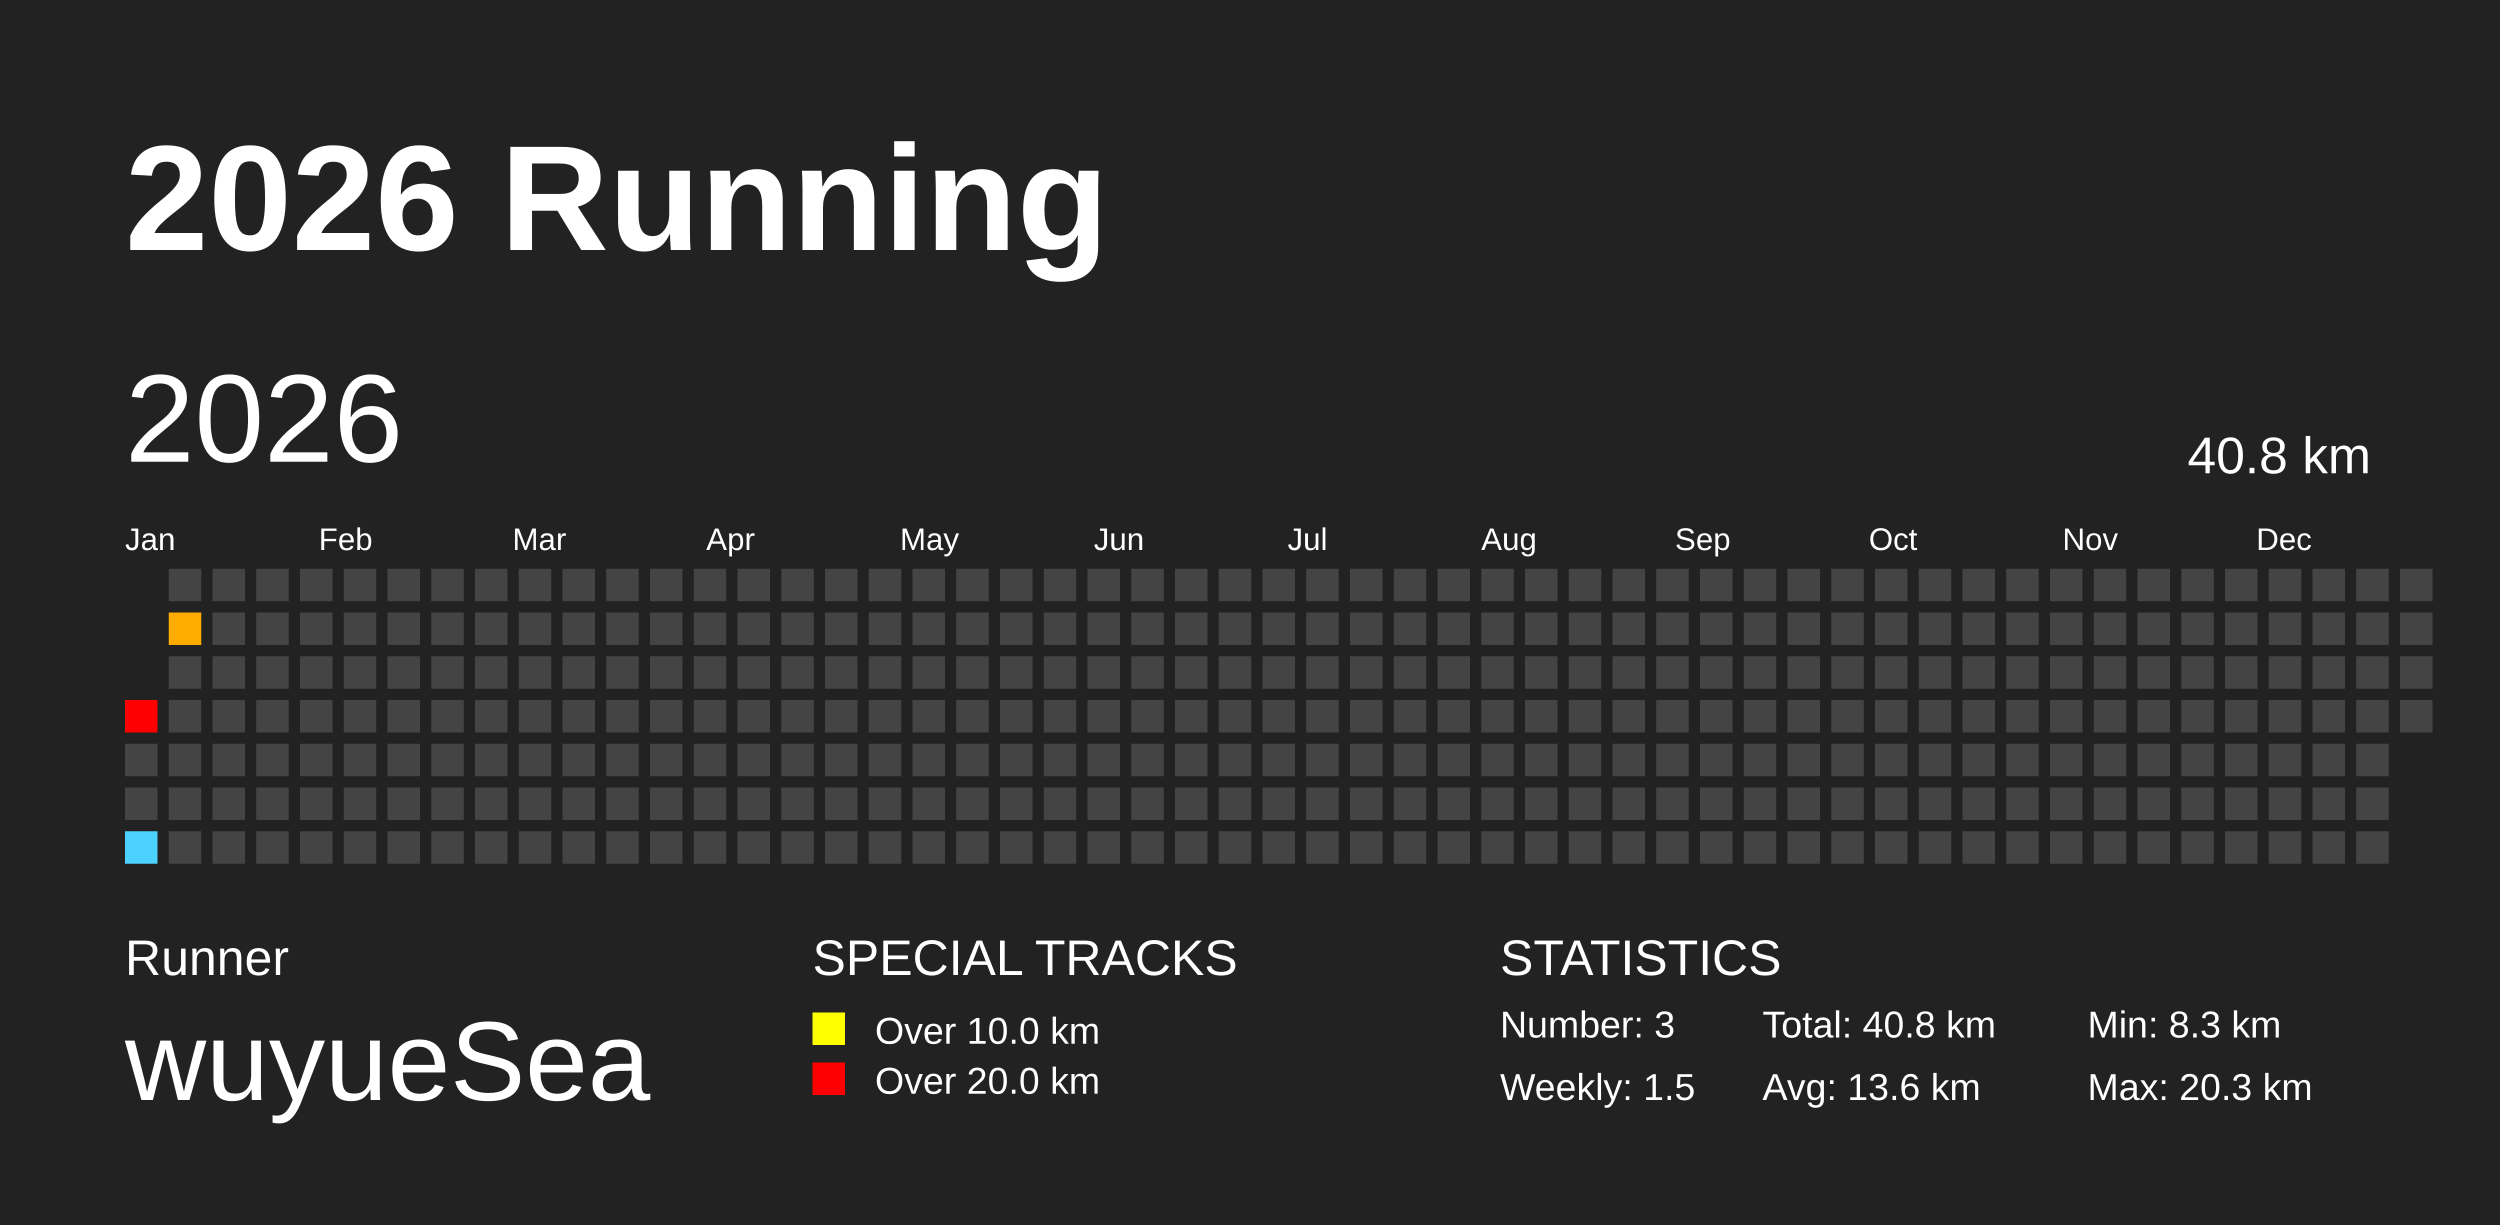
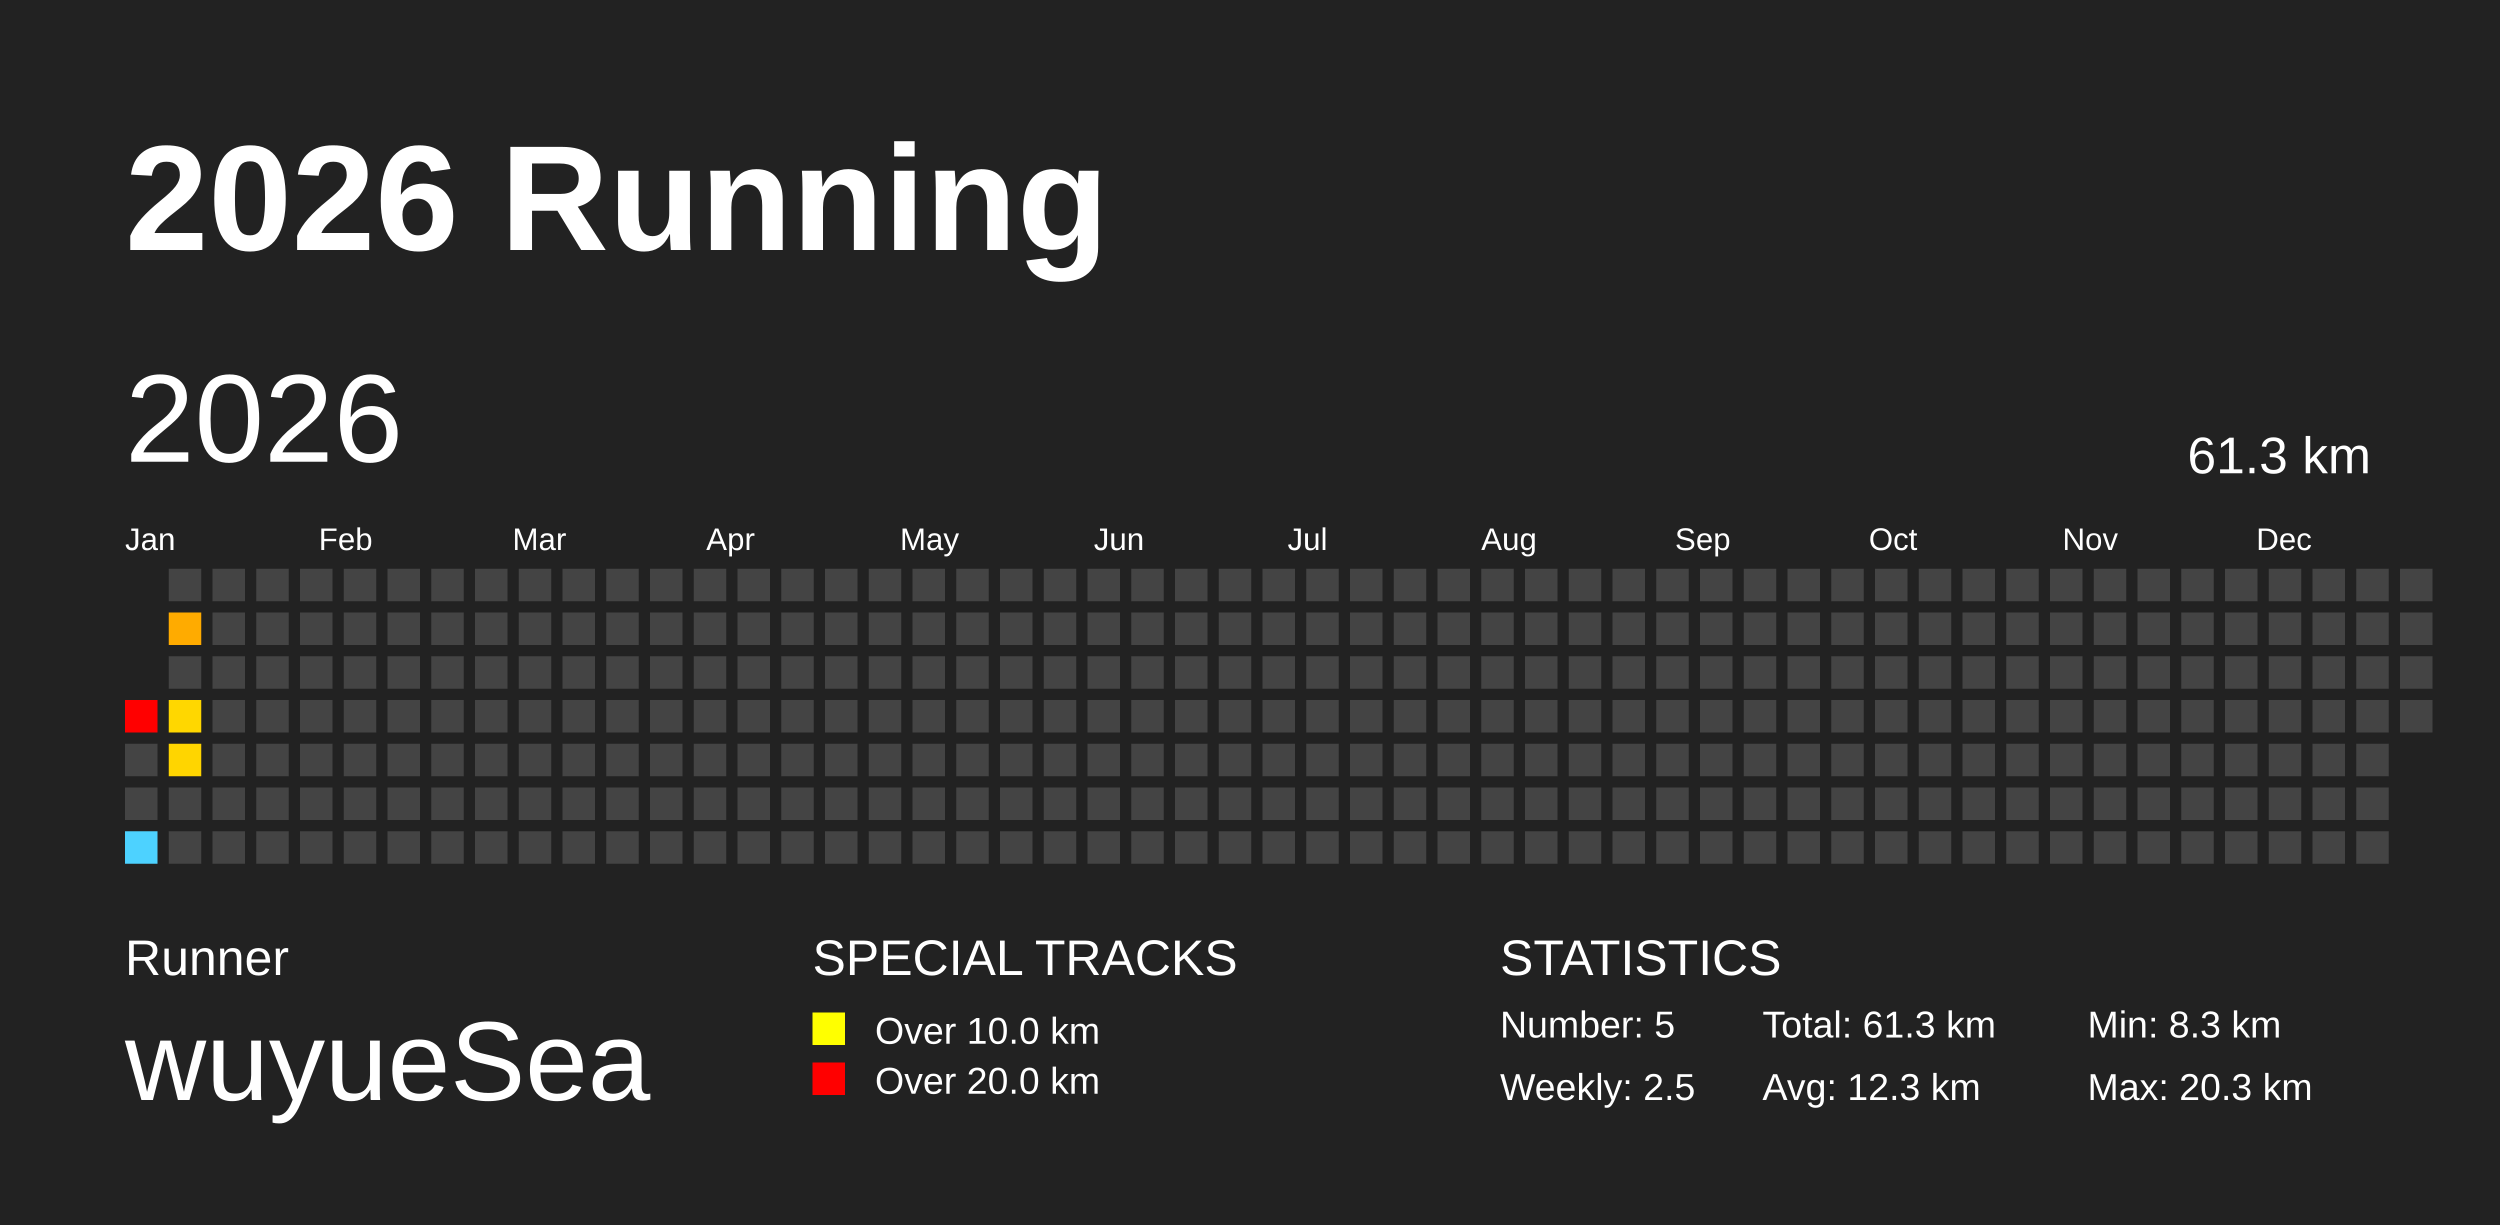
<svg xmlns="http://www.w3.org/2000/svg" baseProfile="full" height="98mm" version="1.1" viewBox="0,0,200,98" width="200mm">
  <defs />
  <rect fill="#222222" height="98" width="200" x="0" y="0" />
  <text fill="#FFFFFF" style="font-size:12px; font-family:Arial; font-weight:bold;" x="10" y="20">2026 Running</text>
  <text fill="#FFFFFF" style="font-size:4px; font-family:Arial" x="10" y="78">Runner</text>
  <text fill="#FFFFFF" style="font-size:9px; font-family:Arial" x="10" y="88">wuyueSea</text>
  <text fill="#FFFFFF" style="font-size:4px; font-family:Arial" x="65" y="78">SPECIAL TRACKS</text>
  <rect fill="yellow" height="2.6" width="2.6" x="65" y="81" />
  <text fill="#FFFFFF" style="font-size:3px; font-family:Arial" x="70" y="83.5">Over 10.0 km</text>
  <rect fill="red" height="2.6" width="2.6" x="65" y="85" />
  <text fill="#FFFFFF" style="font-size:3px; font-family:Arial" x="70" y="87.5">Over 20.0 km</text>
  <text fill="#FFFFFF" style="font-size:4px; font-family:Arial" x="120" y="78">STATISTICS</text>
-   <text fill="#FFFFFF" style="font-size:3px; font-family:Arial" x="120" y="83">Number: 3</text>
-   <text fill="#FFFFFF" style="font-size:3px; font-family:Arial" x="120" y="88">Weekly: 1.5</text>
-   <text fill="#FFFFFF" style="font-size:3px; font-family:Arial" x="141" y="83">Total: 40.8 km</text>
-   <text fill="#FFFFFF" style="font-size:3px; font-family:Arial" x="141" y="88">Avg: 13.6 km</text>
+   <text fill="#FFFFFF" style="font-size:3px; font-family:Arial" x="120" y="83">Number: 5</text>
+   <text fill="#FFFFFF" style="font-size:3px; font-family:Arial" x="120" y="88">Weekly: 2.5</text>
+   <text fill="#FFFFFF" style="font-size:3px; font-family:Arial" x="141" y="83">Total: 61.3 km</text>
+   <text fill="#FFFFFF" style="font-size:3px; font-family:Arial" x="141" y="88">Avg: 12.3 km</text>
  <text fill="#FFFFFF" style="font-size:3px; font-family:Arial" x="167" y="83">Min: 8.3 km</text>
  <text fill="#FFFFFF" style="font-size:3px; font-family:Arial" x="167" y="88">Max: 20.3 km</text>
  <text dominant-baseline="hanging" fill="#FFFFFF" style="font-size:10.0px; font-family:Arial;" x="10" y="30">2026</text>
-   <text dominant-baseline="hanging" fill="#FFFFFF" style="font-size:4.125px; font-family:Arial;" x="175" y="35">40.8 km</text>
+   <text dominant-baseline="hanging" fill="#FFFFFF" style="font-size:4.125px; font-family:Arial;" x="175" y="35">61.3 km</text>
  <text fill="#FFFFFF" style="font-size:2.5px; font-family:Arial" x="10.0" y="44">Jan</text>
  <text fill="#FFFFFF" style="font-size:2.5px; font-family:Arial" x="25.5" y="44">Feb</text>
  <text fill="#FFFFFF" style="font-size:2.5px; font-family:Arial" x="41.0" y="44">Mar</text>
  <text fill="#FFFFFF" style="font-size:2.5px; font-family:Arial" x="56.5" y="44">Apr</text>
  <text fill="#FFFFFF" style="font-size:2.5px; font-family:Arial" x="72.0" y="44">May</text>
  <text fill="#FFFFFF" style="font-size:2.5px; font-family:Arial" x="87.5" y="44">Jun</text>
  <text fill="#FFFFFF" style="font-size:2.5px; font-family:Arial" x="103.0" y="44">Jul</text>
  <text fill="#FFFFFF" style="font-size:2.5px; font-family:Arial" x="118.5" y="44">Aug</text>
  <text fill="#FFFFFF" style="font-size:2.5px; font-family:Arial" x="134.0" y="44">Sep</text>
  <text fill="#FFFFFF" style="font-size:2.5px; font-family:Arial" x="149.5" y="44">Oct</text>
  <text fill="#FFFFFF" style="font-size:2.5px; font-family:Arial" x="165.0" y="44">Nov</text>
  <text fill="#FFFFFF" style="font-size:2.5px; font-family:Arial" x="180.5" y="44">Dec</text>
  <rect fill="red" height="2.6" width="2.6" x="10.0" y="56.0" />
  <rect fill="#444444" height="2.6" width="2.6" x="10.0" y="59.5" />
  <rect fill="#444444" height="2.6" width="2.6" x="10.0" y="63.0" />
  <rect fill="#4dd2ff" height="2.6" width="2.6" x="10.0" y="66.5" />
  <rect fill="#444444" height="2.6" width="2.6" x="13.5" y="45.5" />
  <rect fill="#ffab00" height="2.6" width="2.6" x="13.5" y="49.0" />
  <rect fill="#444444" height="2.6" width="2.6" x="13.5" y="52.5" />
-   <rect fill="#444444" height="2.6" width="2.6" x="13.5" y="56.0" />
-   <rect fill="#444444" height="2.6" width="2.6" x="13.5" y="59.5" />
+   <rect fill="#ffd700" height="2.6" width="2.6" x="13.5" y="56.0" />
+   <rect fill="#ffd500" height="2.6" width="2.6" x="13.5" y="59.5" />
  <rect fill="#444444" height="2.6" width="2.6" x="13.5" y="63.0" />
  <rect fill="#444444" height="2.6" width="2.6" x="13.5" y="66.5" />
  <rect fill="#444444" height="2.6" width="2.6" x="17.0" y="45.5" />
  <rect fill="#444444" height="2.6" width="2.6" x="17.0" y="49.0" />
  <rect fill="#444444" height="2.6" width="2.6" x="17.0" y="52.5" />
  <rect fill="#444444" height="2.6" width="2.6" x="17.0" y="56.0" />
  <rect fill="#444444" height="2.6" width="2.6" x="17.0" y="59.5" />
  <rect fill="#444444" height="2.6" width="2.6" x="17.0" y="63.0" />
  <rect fill="#444444" height="2.6" width="2.6" x="17.0" y="66.5" />
  <rect fill="#444444" height="2.6" width="2.6" x="20.5" y="45.5" />
  <rect fill="#444444" height="2.6" width="2.6" x="20.5" y="49.0" />
  <rect fill="#444444" height="2.6" width="2.6" x="20.5" y="52.5" />
  <rect fill="#444444" height="2.6" width="2.6" x="20.5" y="56.0" />
  <rect fill="#444444" height="2.6" width="2.6" x="20.5" y="59.5" />
  <rect fill="#444444" height="2.6" width="2.6" x="20.5" y="63.0" />
  <rect fill="#444444" height="2.6" width="2.6" x="20.5" y="66.5" />
  <rect fill="#444444" height="2.6" width="2.6" x="24.0" y="45.5" />
  <rect fill="#444444" height="2.6" width="2.6" x="24.0" y="49.0" />
  <rect fill="#444444" height="2.6" width="2.6" x="24.0" y="52.5" />
  <rect fill="#444444" height="2.6" width="2.6" x="24.0" y="56.0" />
  <rect fill="#444444" height="2.6" width="2.6" x="24.0" y="59.5" />
  <rect fill="#444444" height="2.6" width="2.6" x="24.0" y="63.0" />
  <rect fill="#444444" height="2.6" width="2.6" x="24.0" y="66.5" />
  <rect fill="#444444" height="2.6" width="2.6" x="27.5" y="45.5" />
  <rect fill="#444444" height="2.6" width="2.6" x="27.5" y="49.0" />
  <rect fill="#444444" height="2.6" width="2.6" x="27.5" y="52.5" />
  <rect fill="#444444" height="2.6" width="2.6" x="27.5" y="56.0" />
  <rect fill="#444444" height="2.6" width="2.6" x="27.5" y="59.5" />
  <rect fill="#444444" height="2.6" width="2.6" x="27.5" y="63.0" />
  <rect fill="#444444" height="2.6" width="2.6" x="27.5" y="66.5" />
  <rect fill="#444444" height="2.6" width="2.6" x="31.0" y="45.5" />
  <rect fill="#444444" height="2.6" width="2.6" x="31.0" y="49.0" />
  <rect fill="#444444" height="2.6" width="2.6" x="31.0" y="52.5" />
  <rect fill="#444444" height="2.6" width="2.6" x="31.0" y="56.0" />
  <rect fill="#444444" height="2.6" width="2.6" x="31.0" y="59.5" />
  <rect fill="#444444" height="2.6" width="2.6" x="31.0" y="63.0" />
  <rect fill="#444444" height="2.6" width="2.6" x="31.0" y="66.5" />
  <rect fill="#444444" height="2.6" width="2.6" x="34.5" y="45.5" />
  <rect fill="#444444" height="2.6" width="2.6" x="34.5" y="49.0" />
  <rect fill="#444444" height="2.6" width="2.6" x="34.5" y="52.5" />
  <rect fill="#444444" height="2.6" width="2.6" x="34.5" y="56.0" />
  <rect fill="#444444" height="2.6" width="2.6" x="34.5" y="59.5" />
  <rect fill="#444444" height="2.6" width="2.6" x="34.5" y="63.0" />
  <rect fill="#444444" height="2.6" width="2.6" x="34.5" y="66.5" />
  <rect fill="#444444" height="2.6" width="2.6" x="38.0" y="45.5" />
  <rect fill="#444444" height="2.6" width="2.6" x="38.0" y="49.0" />
  <rect fill="#444444" height="2.6" width="2.6" x="38.0" y="52.5" />
  <rect fill="#444444" height="2.6" width="2.6" x="38.0" y="56.0" />
  <rect fill="#444444" height="2.6" width="2.6" x="38.0" y="59.5" />
  <rect fill="#444444" height="2.6" width="2.6" x="38.0" y="63.0" />
  <rect fill="#444444" height="2.6" width="2.6" x="38.0" y="66.5" />
  <rect fill="#444444" height="2.6" width="2.6" x="41.5" y="45.5" />
  <rect fill="#444444" height="2.6" width="2.6" x="41.5" y="49.0" />
  <rect fill="#444444" height="2.6" width="2.6" x="41.5" y="52.5" />
  <rect fill="#444444" height="2.6" width="2.6" x="41.5" y="56.0" />
  <rect fill="#444444" height="2.6" width="2.6" x="41.5" y="59.5" />
  <rect fill="#444444" height="2.6" width="2.6" x="41.5" y="63.0" />
  <rect fill="#444444" height="2.6" width="2.6" x="41.5" y="66.5" />
  <rect fill="#444444" height="2.6" width="2.6" x="45.0" y="45.5" />
  <rect fill="#444444" height="2.6" width="2.6" x="45.0" y="49.0" />
  <rect fill="#444444" height="2.6" width="2.6" x="45.0" y="52.5" />
  <rect fill="#444444" height="2.6" width="2.6" x="45.0" y="56.0" />
  <rect fill="#444444" height="2.6" width="2.6" x="45.0" y="59.5" />
  <rect fill="#444444" height="2.6" width="2.6" x="45.0" y="63.0" />
  <rect fill="#444444" height="2.6" width="2.6" x="45.0" y="66.5" />
  <rect fill="#444444" height="2.6" width="2.6" x="48.5" y="45.5" />
  <rect fill="#444444" height="2.6" width="2.6" x="48.5" y="49.0" />
  <rect fill="#444444" height="2.6" width="2.6" x="48.5" y="52.5" />
  <rect fill="#444444" height="2.6" width="2.6" x="48.5" y="56.0" />
  <rect fill="#444444" height="2.6" width="2.6" x="48.5" y="59.5" />
  <rect fill="#444444" height="2.6" width="2.6" x="48.5" y="63.0" />
  <rect fill="#444444" height="2.6" width="2.6" x="48.5" y="66.5" />
  <rect fill="#444444" height="2.6" width="2.6" x="52.0" y="45.5" />
  <rect fill="#444444" height="2.6" width="2.6" x="52.0" y="49.0" />
  <rect fill="#444444" height="2.6" width="2.6" x="52.0" y="52.5" />
  <rect fill="#444444" height="2.6" width="2.6" x="52.0" y="56.0" />
  <rect fill="#444444" height="2.6" width="2.6" x="52.0" y="59.5" />
  <rect fill="#444444" height="2.6" width="2.6" x="52.0" y="63.0" />
  <rect fill="#444444" height="2.6" width="2.6" x="52.0" y="66.5" />
  <rect fill="#444444" height="2.6" width="2.6" x="55.5" y="45.5" />
  <rect fill="#444444" height="2.6" width="2.6" x="55.5" y="49.0" />
  <rect fill="#444444" height="2.6" width="2.6" x="55.5" y="52.5" />
  <rect fill="#444444" height="2.6" width="2.6" x="55.5" y="56.0" />
  <rect fill="#444444" height="2.6" width="2.6" x="55.5" y="59.5" />
  <rect fill="#444444" height="2.6" width="2.6" x="55.5" y="63.0" />
  <rect fill="#444444" height="2.6" width="2.6" x="55.5" y="66.5" />
  <rect fill="#444444" height="2.6" width="2.6" x="59.0" y="45.5" />
  <rect fill="#444444" height="2.6" width="2.6" x="59.0" y="49.0" />
  <rect fill="#444444" height="2.6" width="2.6" x="59.0" y="52.5" />
  <rect fill="#444444" height="2.6" width="2.6" x="59.0" y="56.0" />
  <rect fill="#444444" height="2.6" width="2.6" x="59.0" y="59.5" />
  <rect fill="#444444" height="2.6" width="2.6" x="59.0" y="63.0" />
  <rect fill="#444444" height="2.6" width="2.6" x="59.0" y="66.5" />
  <rect fill="#444444" height="2.6" width="2.6" x="62.5" y="45.5" />
  <rect fill="#444444" height="2.6" width="2.6" x="62.5" y="49.0" />
  <rect fill="#444444" height="2.6" width="2.6" x="62.5" y="52.5" />
  <rect fill="#444444" height="2.6" width="2.6" x="62.5" y="56.0" />
  <rect fill="#444444" height="2.6" width="2.6" x="62.5" y="59.5" />
  <rect fill="#444444" height="2.6" width="2.6" x="62.5" y="63.0" />
  <rect fill="#444444" height="2.6" width="2.6" x="62.5" y="66.5" />
  <rect fill="#444444" height="2.6" width="2.6" x="66.0" y="45.5" />
  <rect fill="#444444" height="2.6" width="2.6" x="66.0" y="49.0" />
  <rect fill="#444444" height="2.6" width="2.6" x="66.0" y="52.5" />
  <rect fill="#444444" height="2.6" width="2.6" x="66.0" y="56.0" />
  <rect fill="#444444" height="2.6" width="2.6" x="66.0" y="59.5" />
  <rect fill="#444444" height="2.6" width="2.6" x="66.0" y="63.0" />
  <rect fill="#444444" height="2.6" width="2.6" x="66.0" y="66.5" />
  <rect fill="#444444" height="2.6" width="2.6" x="69.5" y="45.5" />
  <rect fill="#444444" height="2.6" width="2.6" x="69.5" y="49.0" />
  <rect fill="#444444" height="2.6" width="2.6" x="69.5" y="52.5" />
  <rect fill="#444444" height="2.6" width="2.6" x="69.5" y="56.0" />
  <rect fill="#444444" height="2.6" width="2.6" x="69.5" y="59.5" />
  <rect fill="#444444" height="2.6" width="2.6" x="69.5" y="63.0" />
  <rect fill="#444444" height="2.6" width="2.6" x="69.5" y="66.5" />
  <rect fill="#444444" height="2.6" width="2.6" x="73.0" y="45.5" />
  <rect fill="#444444" height="2.6" width="2.6" x="73.0" y="49.0" />
  <rect fill="#444444" height="2.6" width="2.6" x="73.0" y="52.5" />
  <rect fill="#444444" height="2.6" width="2.6" x="73.0" y="56.0" />
  <rect fill="#444444" height="2.6" width="2.6" x="73.0" y="59.5" />
  <rect fill="#444444" height="2.6" width="2.6" x="73.0" y="63.0" />
  <rect fill="#444444" height="2.6" width="2.6" x="73.0" y="66.5" />
  <rect fill="#444444" height="2.6" width="2.6" x="76.5" y="45.5" />
  <rect fill="#444444" height="2.6" width="2.6" x="76.5" y="49.0" />
  <rect fill="#444444" height="2.6" width="2.6" x="76.5" y="52.5" />
  <rect fill="#444444" height="2.6" width="2.6" x="76.5" y="56.0" />
  <rect fill="#444444" height="2.6" width="2.6" x="76.5" y="59.5" />
  <rect fill="#444444" height="2.6" width="2.6" x="76.5" y="63.0" />
  <rect fill="#444444" height="2.6" width="2.6" x="76.5" y="66.5" />
  <rect fill="#444444" height="2.6" width="2.6" x="80.0" y="45.5" />
  <rect fill="#444444" height="2.6" width="2.6" x="80.0" y="49.0" />
  <rect fill="#444444" height="2.6" width="2.6" x="80.0" y="52.5" />
  <rect fill="#444444" height="2.6" width="2.6" x="80.0" y="56.0" />
  <rect fill="#444444" height="2.6" width="2.6" x="80.0" y="59.5" />
  <rect fill="#444444" height="2.6" width="2.6" x="80.0" y="63.0" />
  <rect fill="#444444" height="2.6" width="2.6" x="80.0" y="66.5" />
  <rect fill="#444444" height="2.6" width="2.6" x="83.5" y="45.5" />
  <rect fill="#444444" height="2.6" width="2.6" x="83.5" y="49.0" />
  <rect fill="#444444" height="2.6" width="2.6" x="83.5" y="52.5" />
  <rect fill="#444444" height="2.6" width="2.6" x="83.5" y="56.0" />
  <rect fill="#444444" height="2.6" width="2.6" x="83.5" y="59.5" />
  <rect fill="#444444" height="2.6" width="2.6" x="83.5" y="63.0" />
  <rect fill="#444444" height="2.6" width="2.6" x="83.5" y="66.5" />
  <rect fill="#444444" height="2.6" width="2.6" x="87.0" y="45.5" />
  <rect fill="#444444" height="2.6" width="2.6" x="87.0" y="49.0" />
  <rect fill="#444444" height="2.6" width="2.6" x="87.0" y="52.5" />
  <rect fill="#444444" height="2.6" width="2.6" x="87.0" y="56.0" />
  <rect fill="#444444" height="2.6" width="2.6" x="87.0" y="59.5" />
  <rect fill="#444444" height="2.6" width="2.6" x="87.0" y="63.0" />
  <rect fill="#444444" height="2.6" width="2.6" x="87.0" y="66.5" />
  <rect fill="#444444" height="2.6" width="2.6" x="90.5" y="45.5" />
  <rect fill="#444444" height="2.6" width="2.6" x="90.5" y="49.0" />
  <rect fill="#444444" height="2.6" width="2.6" x="90.5" y="52.5" />
  <rect fill="#444444" height="2.6" width="2.6" x="90.5" y="56.0" />
  <rect fill="#444444" height="2.6" width="2.6" x="90.5" y="59.5" />
  <rect fill="#444444" height="2.6" width="2.6" x="90.5" y="63.0" />
  <rect fill="#444444" height="2.6" width="2.6" x="90.5" y="66.5" />
  <rect fill="#444444" height="2.6" width="2.6" x="94.0" y="45.5" />
  <rect fill="#444444" height="2.6" width="2.6" x="94.0" y="49.0" />
  <rect fill="#444444" height="2.6" width="2.6" x="94.0" y="52.5" />
  <rect fill="#444444" height="2.6" width="2.6" x="94.0" y="56.0" />
  <rect fill="#444444" height="2.6" width="2.6" x="94.0" y="59.5" />
  <rect fill="#444444" height="2.6" width="2.6" x="94.0" y="63.0" />
  <rect fill="#444444" height="2.6" width="2.6" x="94.0" y="66.5" />
  <rect fill="#444444" height="2.6" width="2.6" x="97.5" y="45.5" />
  <rect fill="#444444" height="2.6" width="2.6" x="97.5" y="49.0" />
  <rect fill="#444444" height="2.6" width="2.6" x="97.5" y="52.5" />
  <rect fill="#444444" height="2.6" width="2.6" x="97.5" y="56.0" />
  <rect fill="#444444" height="2.6" width="2.6" x="97.5" y="59.5" />
  <rect fill="#444444" height="2.6" width="2.6" x="97.5" y="63.0" />
  <rect fill="#444444" height="2.6" width="2.6" x="97.5" y="66.5" />
  <rect fill="#444444" height="2.6" width="2.6" x="101.0" y="45.5" />
  <rect fill="#444444" height="2.6" width="2.6" x="101.0" y="49.0" />
  <rect fill="#444444" height="2.6" width="2.6" x="101.0" y="52.5" />
  <rect fill="#444444" height="2.6" width="2.6" x="101.0" y="56.0" />
  <rect fill="#444444" height="2.6" width="2.6" x="101.0" y="59.5" />
  <rect fill="#444444" height="2.6" width="2.6" x="101.0" y="63.0" />
  <rect fill="#444444" height="2.6" width="2.6" x="101.0" y="66.5" />
  <rect fill="#444444" height="2.6" width="2.6" x="104.5" y="45.5" />
  <rect fill="#444444" height="2.6" width="2.6" x="104.5" y="49.0" />
  <rect fill="#444444" height="2.6" width="2.6" x="104.5" y="52.5" />
  <rect fill="#444444" height="2.6" width="2.6" x="104.5" y="56.0" />
  <rect fill="#444444" height="2.6" width="2.6" x="104.5" y="59.5" />
  <rect fill="#444444" height="2.6" width="2.6" x="104.5" y="63.0" />
  <rect fill="#444444" height="2.6" width="2.6" x="104.5" y="66.5" />
  <rect fill="#444444" height="2.6" width="2.6" x="108.0" y="45.5" />
  <rect fill="#444444" height="2.6" width="2.6" x="108.0" y="49.0" />
  <rect fill="#444444" height="2.6" width="2.6" x="108.0" y="52.5" />
  <rect fill="#444444" height="2.6" width="2.6" x="108.0" y="56.0" />
  <rect fill="#444444" height="2.6" width="2.6" x="108.0" y="59.5" />
  <rect fill="#444444" height="2.6" width="2.6" x="108.0" y="63.0" />
  <rect fill="#444444" height="2.6" width="2.6" x="108.0" y="66.5" />
  <rect fill="#444444" height="2.6" width="2.6" x="111.5" y="45.5" />
  <rect fill="#444444" height="2.6" width="2.6" x="111.5" y="49.0" />
  <rect fill="#444444" height="2.6" width="2.6" x="111.5" y="52.5" />
  <rect fill="#444444" height="2.6" width="2.6" x="111.5" y="56.0" />
  <rect fill="#444444" height="2.6" width="2.6" x="111.5" y="59.5" />
  <rect fill="#444444" height="2.6" width="2.6" x="111.5" y="63.0" />
  <rect fill="#444444" height="2.6" width="2.6" x="111.5" y="66.5" />
  <rect fill="#444444" height="2.6" width="2.6" x="115.0" y="45.5" />
  <rect fill="#444444" height="2.6" width="2.6" x="115.0" y="49.0" />
  <rect fill="#444444" height="2.6" width="2.6" x="115.0" y="52.5" />
  <rect fill="#444444" height="2.6" width="2.6" x="115.0" y="56.0" />
  <rect fill="#444444" height="2.6" width="2.6" x="115.0" y="59.5" />
  <rect fill="#444444" height="2.6" width="2.6" x="115.0" y="63.0" />
  <rect fill="#444444" height="2.6" width="2.6" x="115.0" y="66.5" />
  <rect fill="#444444" height="2.6" width="2.6" x="118.5" y="45.5" />
  <rect fill="#444444" height="2.6" width="2.6" x="118.5" y="49.0" />
  <rect fill="#444444" height="2.6" width="2.6" x="118.5" y="52.5" />
  <rect fill="#444444" height="2.6" width="2.6" x="118.5" y="56.0" />
  <rect fill="#444444" height="2.6" width="2.6" x="118.5" y="59.5" />
  <rect fill="#444444" height="2.6" width="2.6" x="118.5" y="63.0" />
  <rect fill="#444444" height="2.6" width="2.6" x="118.5" y="66.5" />
  <rect fill="#444444" height="2.6" width="2.6" x="122.0" y="45.5" />
  <rect fill="#444444" height="2.6" width="2.6" x="122.0" y="49.0" />
  <rect fill="#444444" height="2.6" width="2.6" x="122.0" y="52.5" />
  <rect fill="#444444" height="2.6" width="2.6" x="122.0" y="56.0" />
  <rect fill="#444444" height="2.6" width="2.6" x="122.0" y="59.5" />
  <rect fill="#444444" height="2.6" width="2.6" x="122.0" y="63.0" />
  <rect fill="#444444" height="2.6" width="2.6" x="122.0" y="66.5" />
  <rect fill="#444444" height="2.6" width="2.6" x="125.5" y="45.5" />
  <rect fill="#444444" height="2.6" width="2.6" x="125.5" y="49.0" />
  <rect fill="#444444" height="2.6" width="2.6" x="125.5" y="52.5" />
  <rect fill="#444444" height="2.6" width="2.6" x="125.5" y="56.0" />
  <rect fill="#444444" height="2.6" width="2.6" x="125.5" y="59.5" />
  <rect fill="#444444" height="2.6" width="2.6" x="125.5" y="63.0" />
  <rect fill="#444444" height="2.6" width="2.6" x="125.5" y="66.5" />
  <rect fill="#444444" height="2.6" width="2.6" x="129.0" y="45.5" />
  <rect fill="#444444" height="2.6" width="2.6" x="129.0" y="49.0" />
  <rect fill="#444444" height="2.6" width="2.6" x="129.0" y="52.5" />
  <rect fill="#444444" height="2.6" width="2.6" x="129.0" y="56.0" />
  <rect fill="#444444" height="2.6" width="2.6" x="129.0" y="59.5" />
  <rect fill="#444444" height="2.6" width="2.6" x="129.0" y="63.0" />
  <rect fill="#444444" height="2.6" width="2.6" x="129.0" y="66.5" />
  <rect fill="#444444" height="2.6" width="2.6" x="132.5" y="45.5" />
  <rect fill="#444444" height="2.6" width="2.6" x="132.5" y="49.0" />
  <rect fill="#444444" height="2.6" width="2.6" x="132.5" y="52.5" />
  <rect fill="#444444" height="2.6" width="2.6" x="132.5" y="56.0" />
  <rect fill="#444444" height="2.6" width="2.6" x="132.5" y="59.5" />
  <rect fill="#444444" height="2.6" width="2.6" x="132.5" y="63.0" />
  <rect fill="#444444" height="2.6" width="2.6" x="132.5" y="66.5" />
  <rect fill="#444444" height="2.6" width="2.6" x="136.0" y="45.5" />
  <rect fill="#444444" height="2.6" width="2.6" x="136.0" y="49.0" />
  <rect fill="#444444" height="2.6" width="2.6" x="136.0" y="52.5" />
  <rect fill="#444444" height="2.6" width="2.6" x="136.0" y="56.0" />
  <rect fill="#444444" height="2.6" width="2.6" x="136.0" y="59.5" />
  <rect fill="#444444" height="2.6" width="2.6" x="136.0" y="63.0" />
  <rect fill="#444444" height="2.6" width="2.6" x="136.0" y="66.5" />
  <rect fill="#444444" height="2.6" width="2.6" x="139.5" y="45.5" />
  <rect fill="#444444" height="2.6" width="2.6" x="139.5" y="49.0" />
  <rect fill="#444444" height="2.6" width="2.6" x="139.5" y="52.5" />
  <rect fill="#444444" height="2.6" width="2.6" x="139.5" y="56.0" />
  <rect fill="#444444" height="2.6" width="2.6" x="139.5" y="59.5" />
  <rect fill="#444444" height="2.6" width="2.6" x="139.5" y="63.0" />
  <rect fill="#444444" height="2.6" width="2.6" x="139.5" y="66.5" />
  <rect fill="#444444" height="2.6" width="2.6" x="143.0" y="45.5" />
  <rect fill="#444444" height="2.6" width="2.6" x="143.0" y="49.0" />
  <rect fill="#444444" height="2.6" width="2.6" x="143.0" y="52.5" />
  <rect fill="#444444" height="2.6" width="2.6" x="143.0" y="56.0" />
  <rect fill="#444444" height="2.6" width="2.6" x="143.0" y="59.5" />
  <rect fill="#444444" height="2.6" width="2.6" x="143.0" y="63.0" />
  <rect fill="#444444" height="2.6" width="2.6" x="143.0" y="66.5" />
  <rect fill="#444444" height="2.6" width="2.6" x="146.5" y="45.5" />
  <rect fill="#444444" height="2.6" width="2.6" x="146.5" y="49.0" />
  <rect fill="#444444" height="2.6" width="2.6" x="146.5" y="52.5" />
  <rect fill="#444444" height="2.6" width="2.6" x="146.5" y="56.0" />
  <rect fill="#444444" height="2.6" width="2.6" x="146.5" y="59.5" />
  <rect fill="#444444" height="2.6" width="2.6" x="146.5" y="63.0" />
  <rect fill="#444444" height="2.6" width="2.6" x="146.5" y="66.5" />
  <rect fill="#444444" height="2.6" width="2.6" x="150.0" y="45.5" />
  <rect fill="#444444" height="2.6" width="2.6" x="150.0" y="49.0" />
  <rect fill="#444444" height="2.6" width="2.6" x="150.0" y="52.5" />
  <rect fill="#444444" height="2.6" width="2.6" x="150.0" y="56.0" />
  <rect fill="#444444" height="2.6" width="2.6" x="150.0" y="59.5" />
  <rect fill="#444444" height="2.6" width="2.6" x="150.0" y="63.0" />
  <rect fill="#444444" height="2.6" width="2.6" x="150.0" y="66.5" />
  <rect fill="#444444" height="2.6" width="2.6" x="153.5" y="45.5" />
  <rect fill="#444444" height="2.6" width="2.6" x="153.5" y="49.0" />
  <rect fill="#444444" height="2.6" width="2.6" x="153.5" y="52.5" />
  <rect fill="#444444" height="2.6" width="2.6" x="153.5" y="56.0" />
  <rect fill="#444444" height="2.6" width="2.6" x="153.5" y="59.5" />
  <rect fill="#444444" height="2.6" width="2.6" x="153.5" y="63.0" />
  <rect fill="#444444" height="2.6" width="2.6" x="153.5" y="66.5" />
  <rect fill="#444444" height="2.6" width="2.6" x="157.0" y="45.5" />
  <rect fill="#444444" height="2.6" width="2.6" x="157.0" y="49.0" />
  <rect fill="#444444" height="2.6" width="2.6" x="157.0" y="52.5" />
  <rect fill="#444444" height="2.6" width="2.6" x="157.0" y="56.0" />
  <rect fill="#444444" height="2.6" width="2.6" x="157.0" y="59.5" />
  <rect fill="#444444" height="2.6" width="2.6" x="157.0" y="63.0" />
  <rect fill="#444444" height="2.6" width="2.6" x="157.0" y="66.5" />
  <rect fill="#444444" height="2.6" width="2.6" x="160.5" y="45.5" />
  <rect fill="#444444" height="2.6" width="2.6" x="160.5" y="49.0" />
  <rect fill="#444444" height="2.6" width="2.6" x="160.5" y="52.5" />
  <rect fill="#444444" height="2.6" width="2.6" x="160.5" y="56.0" />
  <rect fill="#444444" height="2.6" width="2.6" x="160.5" y="59.5" />
  <rect fill="#444444" height="2.6" width="2.6" x="160.5" y="63.0" />
  <rect fill="#444444" height="2.6" width="2.6" x="160.5" y="66.5" />
  <rect fill="#444444" height="2.6" width="2.6" x="164.0" y="45.5" />
  <rect fill="#444444" height="2.6" width="2.6" x="164.0" y="49.0" />
  <rect fill="#444444" height="2.6" width="2.6" x="164.0" y="52.5" />
  <rect fill="#444444" height="2.6" width="2.6" x="164.0" y="56.0" />
  <rect fill="#444444" height="2.6" width="2.6" x="164.0" y="59.5" />
  <rect fill="#444444" height="2.6" width="2.6" x="164.0" y="63.0" />
  <rect fill="#444444" height="2.6" width="2.6" x="164.0" y="66.5" />
  <rect fill="#444444" height="2.6" width="2.6" x="167.5" y="45.5" />
  <rect fill="#444444" height="2.6" width="2.6" x="167.5" y="49.0" />
  <rect fill="#444444" height="2.6" width="2.6" x="167.5" y="52.5" />
  <rect fill="#444444" height="2.6" width="2.6" x="167.5" y="56.0" />
  <rect fill="#444444" height="2.6" width="2.6" x="167.5" y="59.5" />
  <rect fill="#444444" height="2.6" width="2.6" x="167.5" y="63.0" />
  <rect fill="#444444" height="2.6" width="2.6" x="167.5" y="66.5" />
  <rect fill="#444444" height="2.6" width="2.6" x="171.0" y="45.5" />
  <rect fill="#444444" height="2.6" width="2.6" x="171.0" y="49.0" />
  <rect fill="#444444" height="2.6" width="2.6" x="171.0" y="52.5" />
  <rect fill="#444444" height="2.6" width="2.6" x="171.0" y="56.0" />
  <rect fill="#444444" height="2.6" width="2.6" x="171.0" y="59.5" />
  <rect fill="#444444" height="2.6" width="2.6" x="171.0" y="63.0" />
  <rect fill="#444444" height="2.6" width="2.6" x="171.0" y="66.5" />
  <rect fill="#444444" height="2.6" width="2.6" x="174.5" y="45.5" />
  <rect fill="#444444" height="2.6" width="2.6" x="174.5" y="49.0" />
  <rect fill="#444444" height="2.6" width="2.6" x="174.5" y="52.5" />
  <rect fill="#444444" height="2.6" width="2.6" x="174.5" y="56.0" />
  <rect fill="#444444" height="2.6" width="2.6" x="174.5" y="59.5" />
  <rect fill="#444444" height="2.6" width="2.6" x="174.5" y="63.0" />
  <rect fill="#444444" height="2.6" width="2.6" x="174.5" y="66.5" />
  <rect fill="#444444" height="2.6" width="2.6" x="178.0" y="45.5" />
  <rect fill="#444444" height="2.6" width="2.6" x="178.0" y="49.0" />
  <rect fill="#444444" height="2.6" width="2.6" x="178.0" y="52.5" />
  <rect fill="#444444" height="2.6" width="2.6" x="178.0" y="56.0" />
  <rect fill="#444444" height="2.6" width="2.6" x="178.0" y="59.5" />
  <rect fill="#444444" height="2.6" width="2.6" x="178.0" y="63.0" />
  <rect fill="#444444" height="2.6" width="2.6" x="178.0" y="66.5" />
  <rect fill="#444444" height="2.6" width="2.6" x="181.5" y="45.5" />
  <rect fill="#444444" height="2.6" width="2.6" x="181.5" y="49.0" />
  <rect fill="#444444" height="2.6" width="2.6" x="181.5" y="52.5" />
  <rect fill="#444444" height="2.6" width="2.6" x="181.5" y="56.0" />
  <rect fill="#444444" height="2.6" width="2.6" x="181.5" y="59.5" />
  <rect fill="#444444" height="2.6" width="2.6" x="181.5" y="63.0" />
  <rect fill="#444444" height="2.6" width="2.6" x="181.5" y="66.5" />
  <rect fill="#444444" height="2.6" width="2.6" x="185.0" y="45.5" />
  <rect fill="#444444" height="2.6" width="2.6" x="185.0" y="49.0" />
  <rect fill="#444444" height="2.6" width="2.6" x="185.0" y="52.5" />
  <rect fill="#444444" height="2.6" width="2.6" x="185.0" y="56.0" />
  <rect fill="#444444" height="2.6" width="2.6" x="185.0" y="59.5" />
  <rect fill="#444444" height="2.6" width="2.6" x="185.0" y="63.0" />
  <rect fill="#444444" height="2.6" width="2.6" x="185.0" y="66.5" />
  <rect fill="#444444" height="2.6" width="2.6" x="188.5" y="45.5" />
  <rect fill="#444444" height="2.6" width="2.6" x="188.5" y="49.0" />
  <rect fill="#444444" height="2.6" width="2.6" x="188.5" y="52.5" />
  <rect fill="#444444" height="2.6" width="2.6" x="188.5" y="56.0" />
  <rect fill="#444444" height="2.6" width="2.6" x="188.5" y="59.5" />
  <rect fill="#444444" height="2.6" width="2.6" x="188.5" y="63.0" />
  <rect fill="#444444" height="2.6" width="2.6" x="188.5" y="66.5" />
  <rect fill="#444444" height="2.6" width="2.6" x="192.0" y="45.5" />
  <rect fill="#444444" height="2.6" width="2.6" x="192.0" y="49.0" />
  <rect fill="#444444" height="2.6" width="2.6" x="192.0" y="52.5" />
  <rect fill="#444444" height="2.6" width="2.6" x="192.0" y="56.0" />
</svg>
